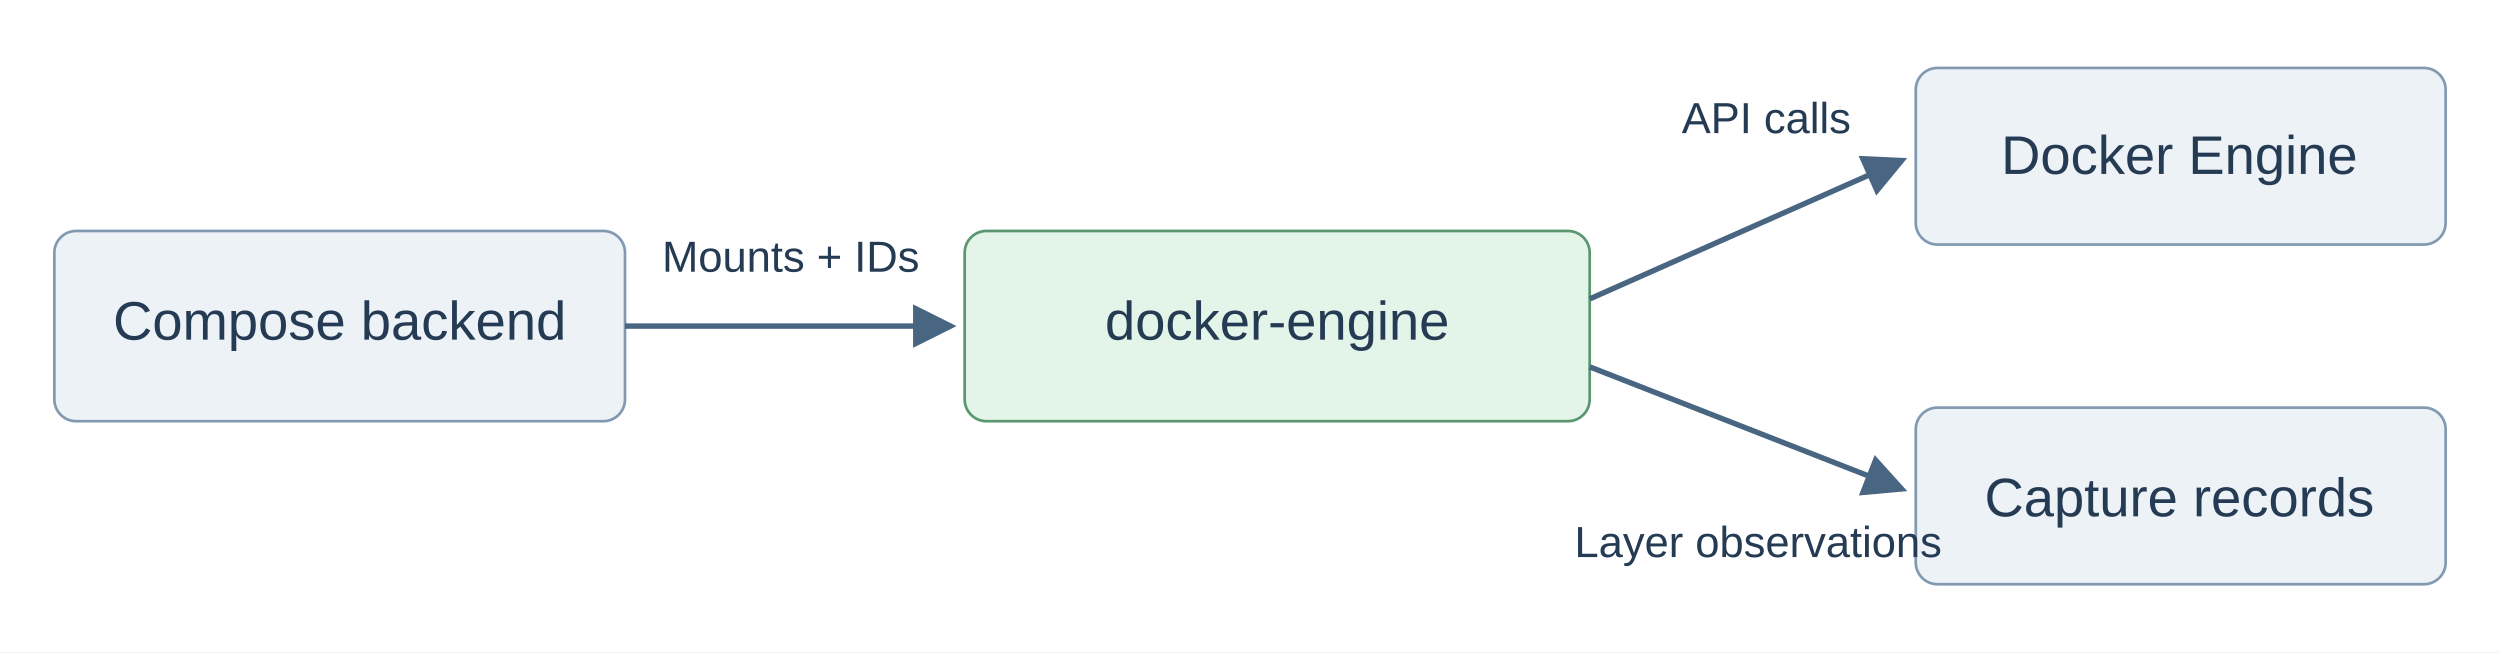
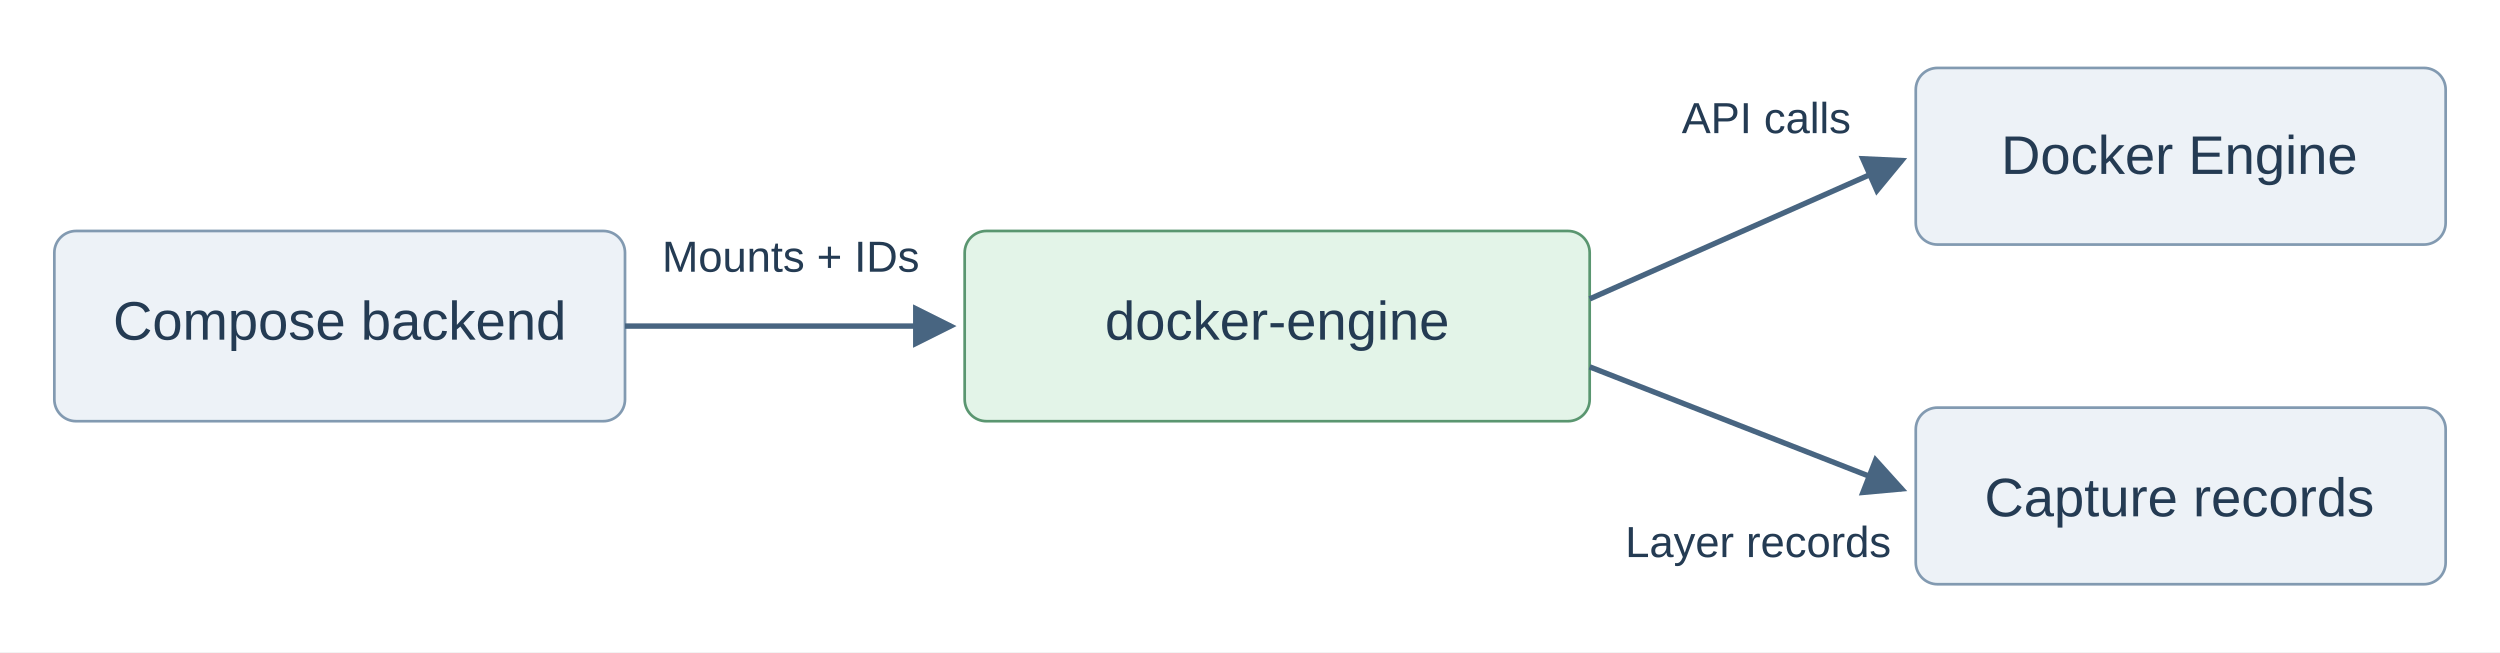
<svg xmlns="http://www.w3.org/2000/svg" width="920" height="240" viewBox="0 0 920 240">
  <defs>
    <marker id="a" markerWidth="8" markerHeight="8" refX="7" refY="4" orient="auto">
      <path d="M0 0L8 4L0 8" fill="#486581" />
    </marker>
  </defs>
  <rect width="920" height="240" fill="white" />
  <g font-family="Arial,sans-serif" text-anchor="middle" fill="#243b53">
    <rect x="20" y="85" width="210" height="70" rx="8" fill="#edf2f7" stroke="#829ab1" />
    <text x="125" y="125" font-size="20">Compose backend</text>
    <rect x="355" y="85" width="230" height="70" rx="8" fill="#e3f4e8" stroke="#5a9670" />
    <text x="470" y="125" font-size="20">docker-engine</text>
    <rect x="705" y="25" width="195" height="65" rx="8" fill="#edf2f7" stroke="#829ab1" />
    <text x="802" y="64" font-size="20">Docker Engine</text>
    <rect x="705" y="150" width="195" height="65" rx="8" fill="#edf2f7" stroke="#829ab1" />
    <text x="802" y="190" font-size="20">Capture records</text>
    <text x="291" y="100" font-size="16">Mounts + IDs</text>
    <text x="650" y="49" font-size="16">API calls</text>
-     <text x="647" y="205" font-size="16">Layer observations</text>
+     <text x="647" y="205" font-size="16">Layer records</text>
  </g>
  <g fill="none" stroke="#486581" stroke-width="2" marker-end="url(#a)">
    <path d="M230 120H350" />
    <path d="M585 110L700 59" />
    <path d="M585 135L700 180" />
  </g>
</svg>
